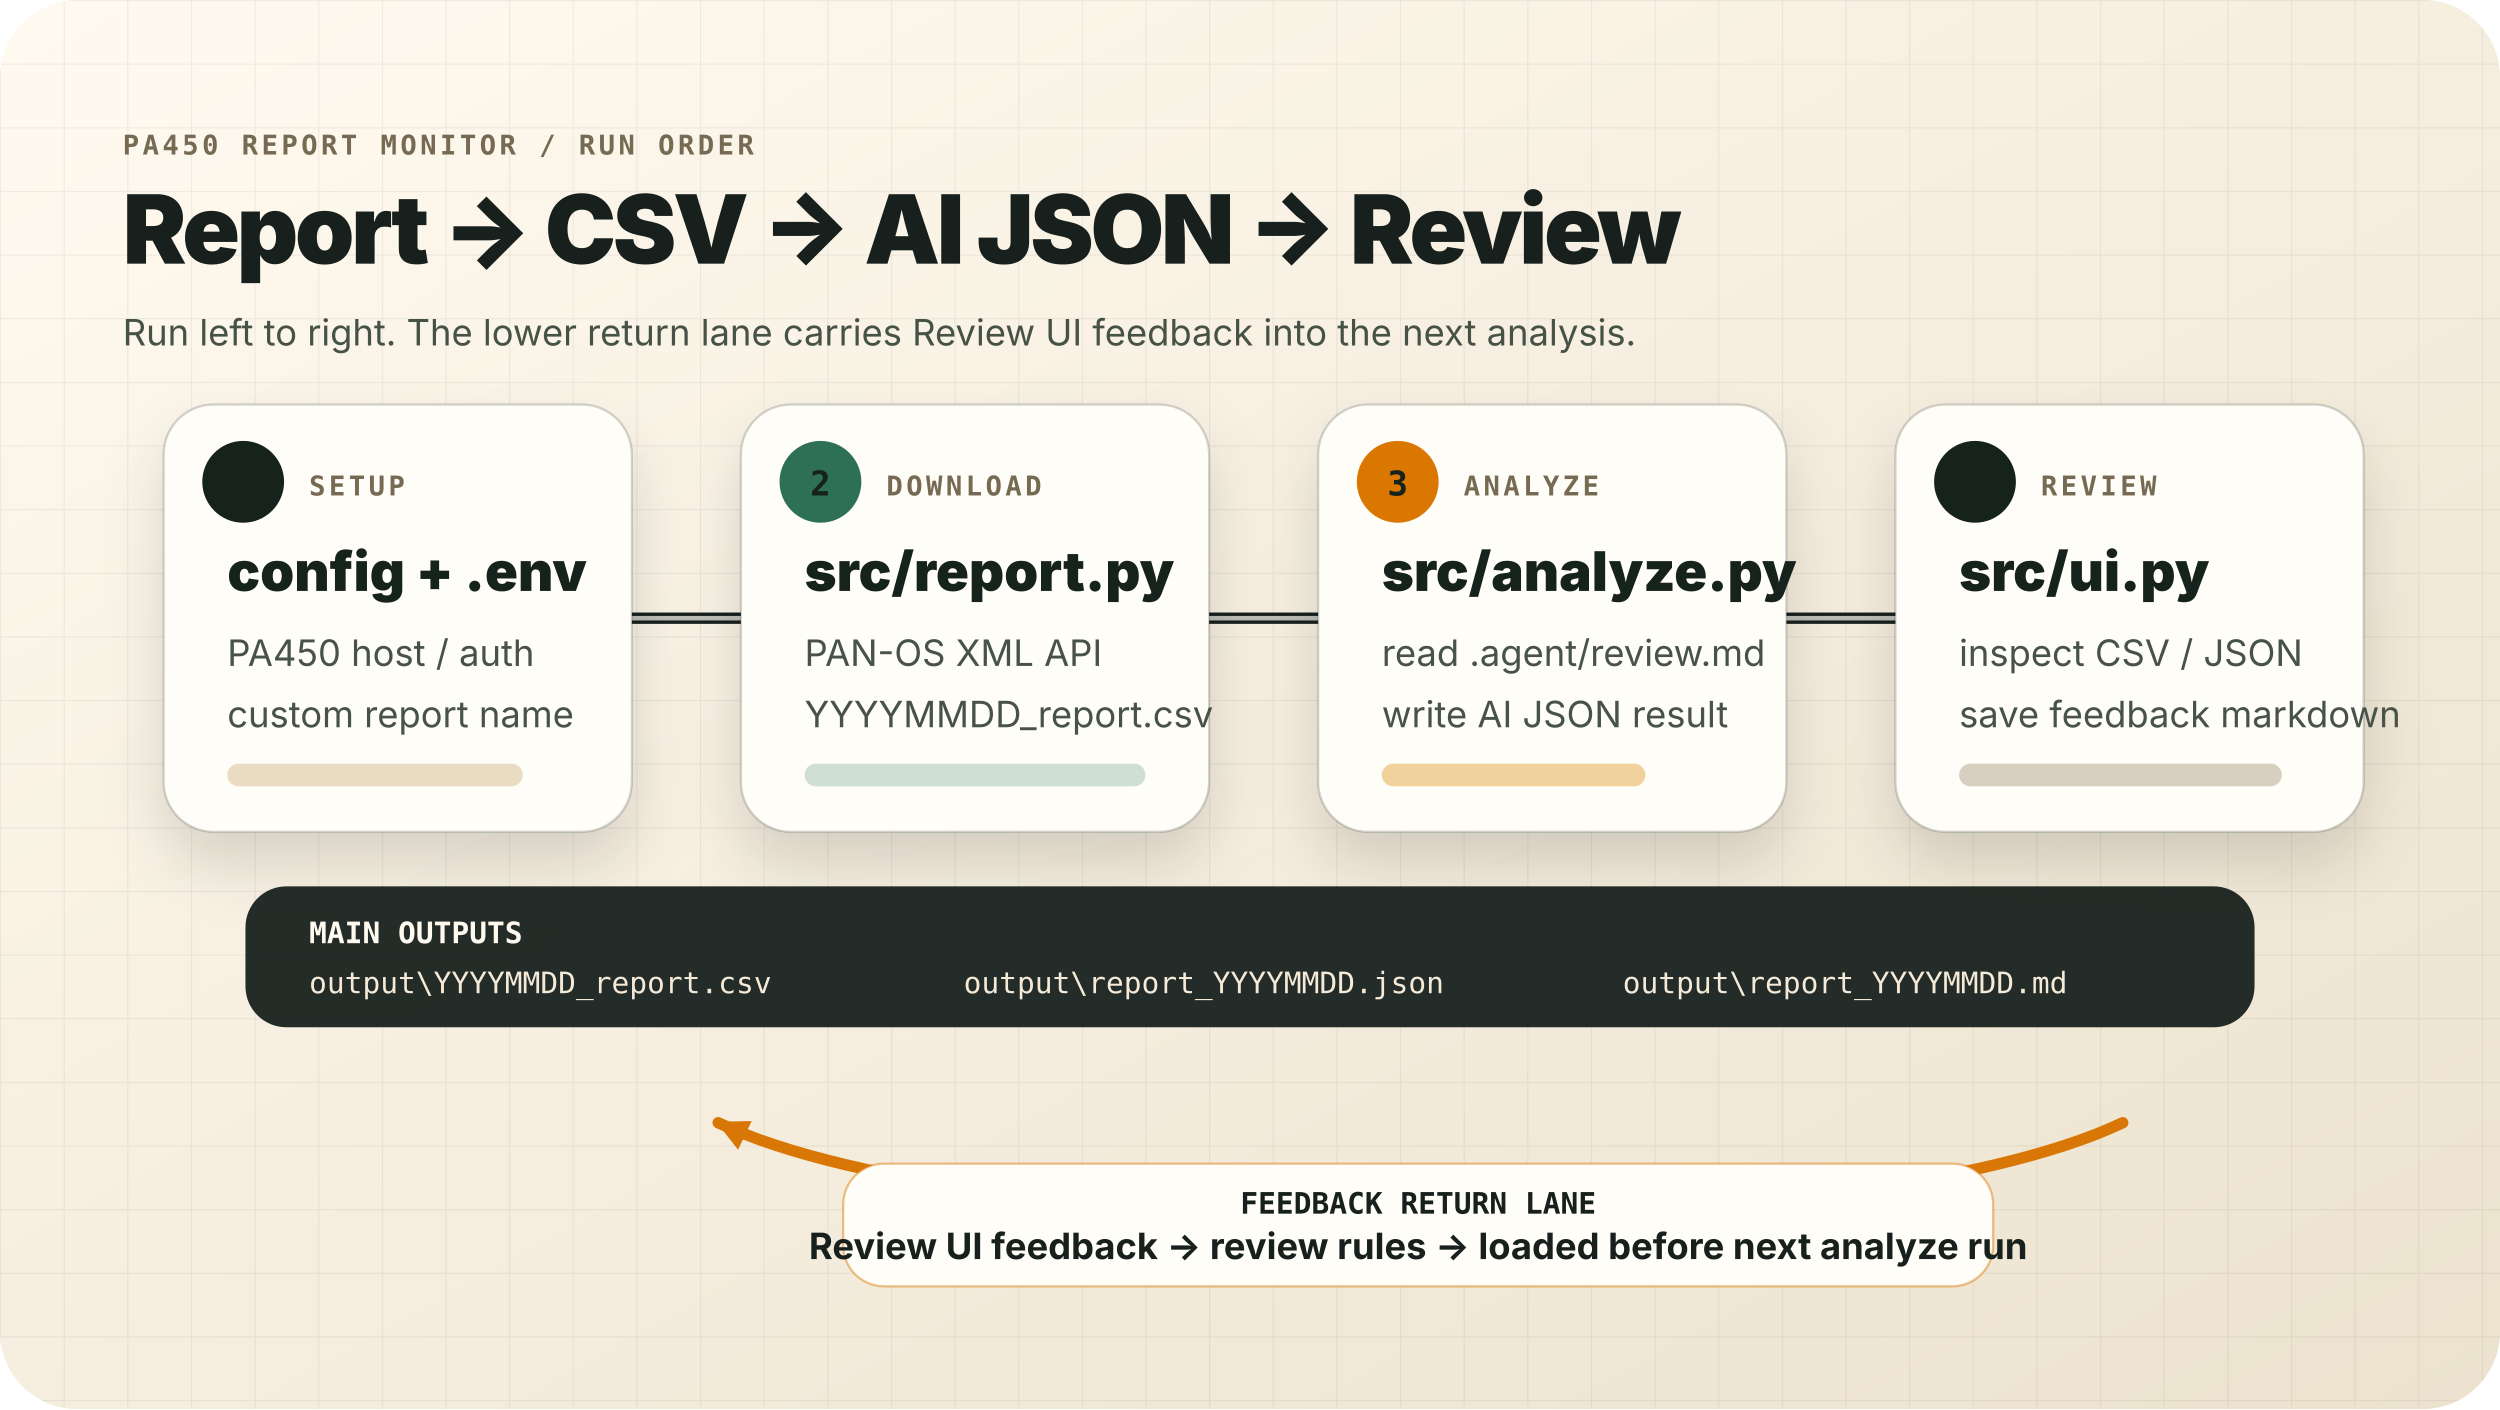
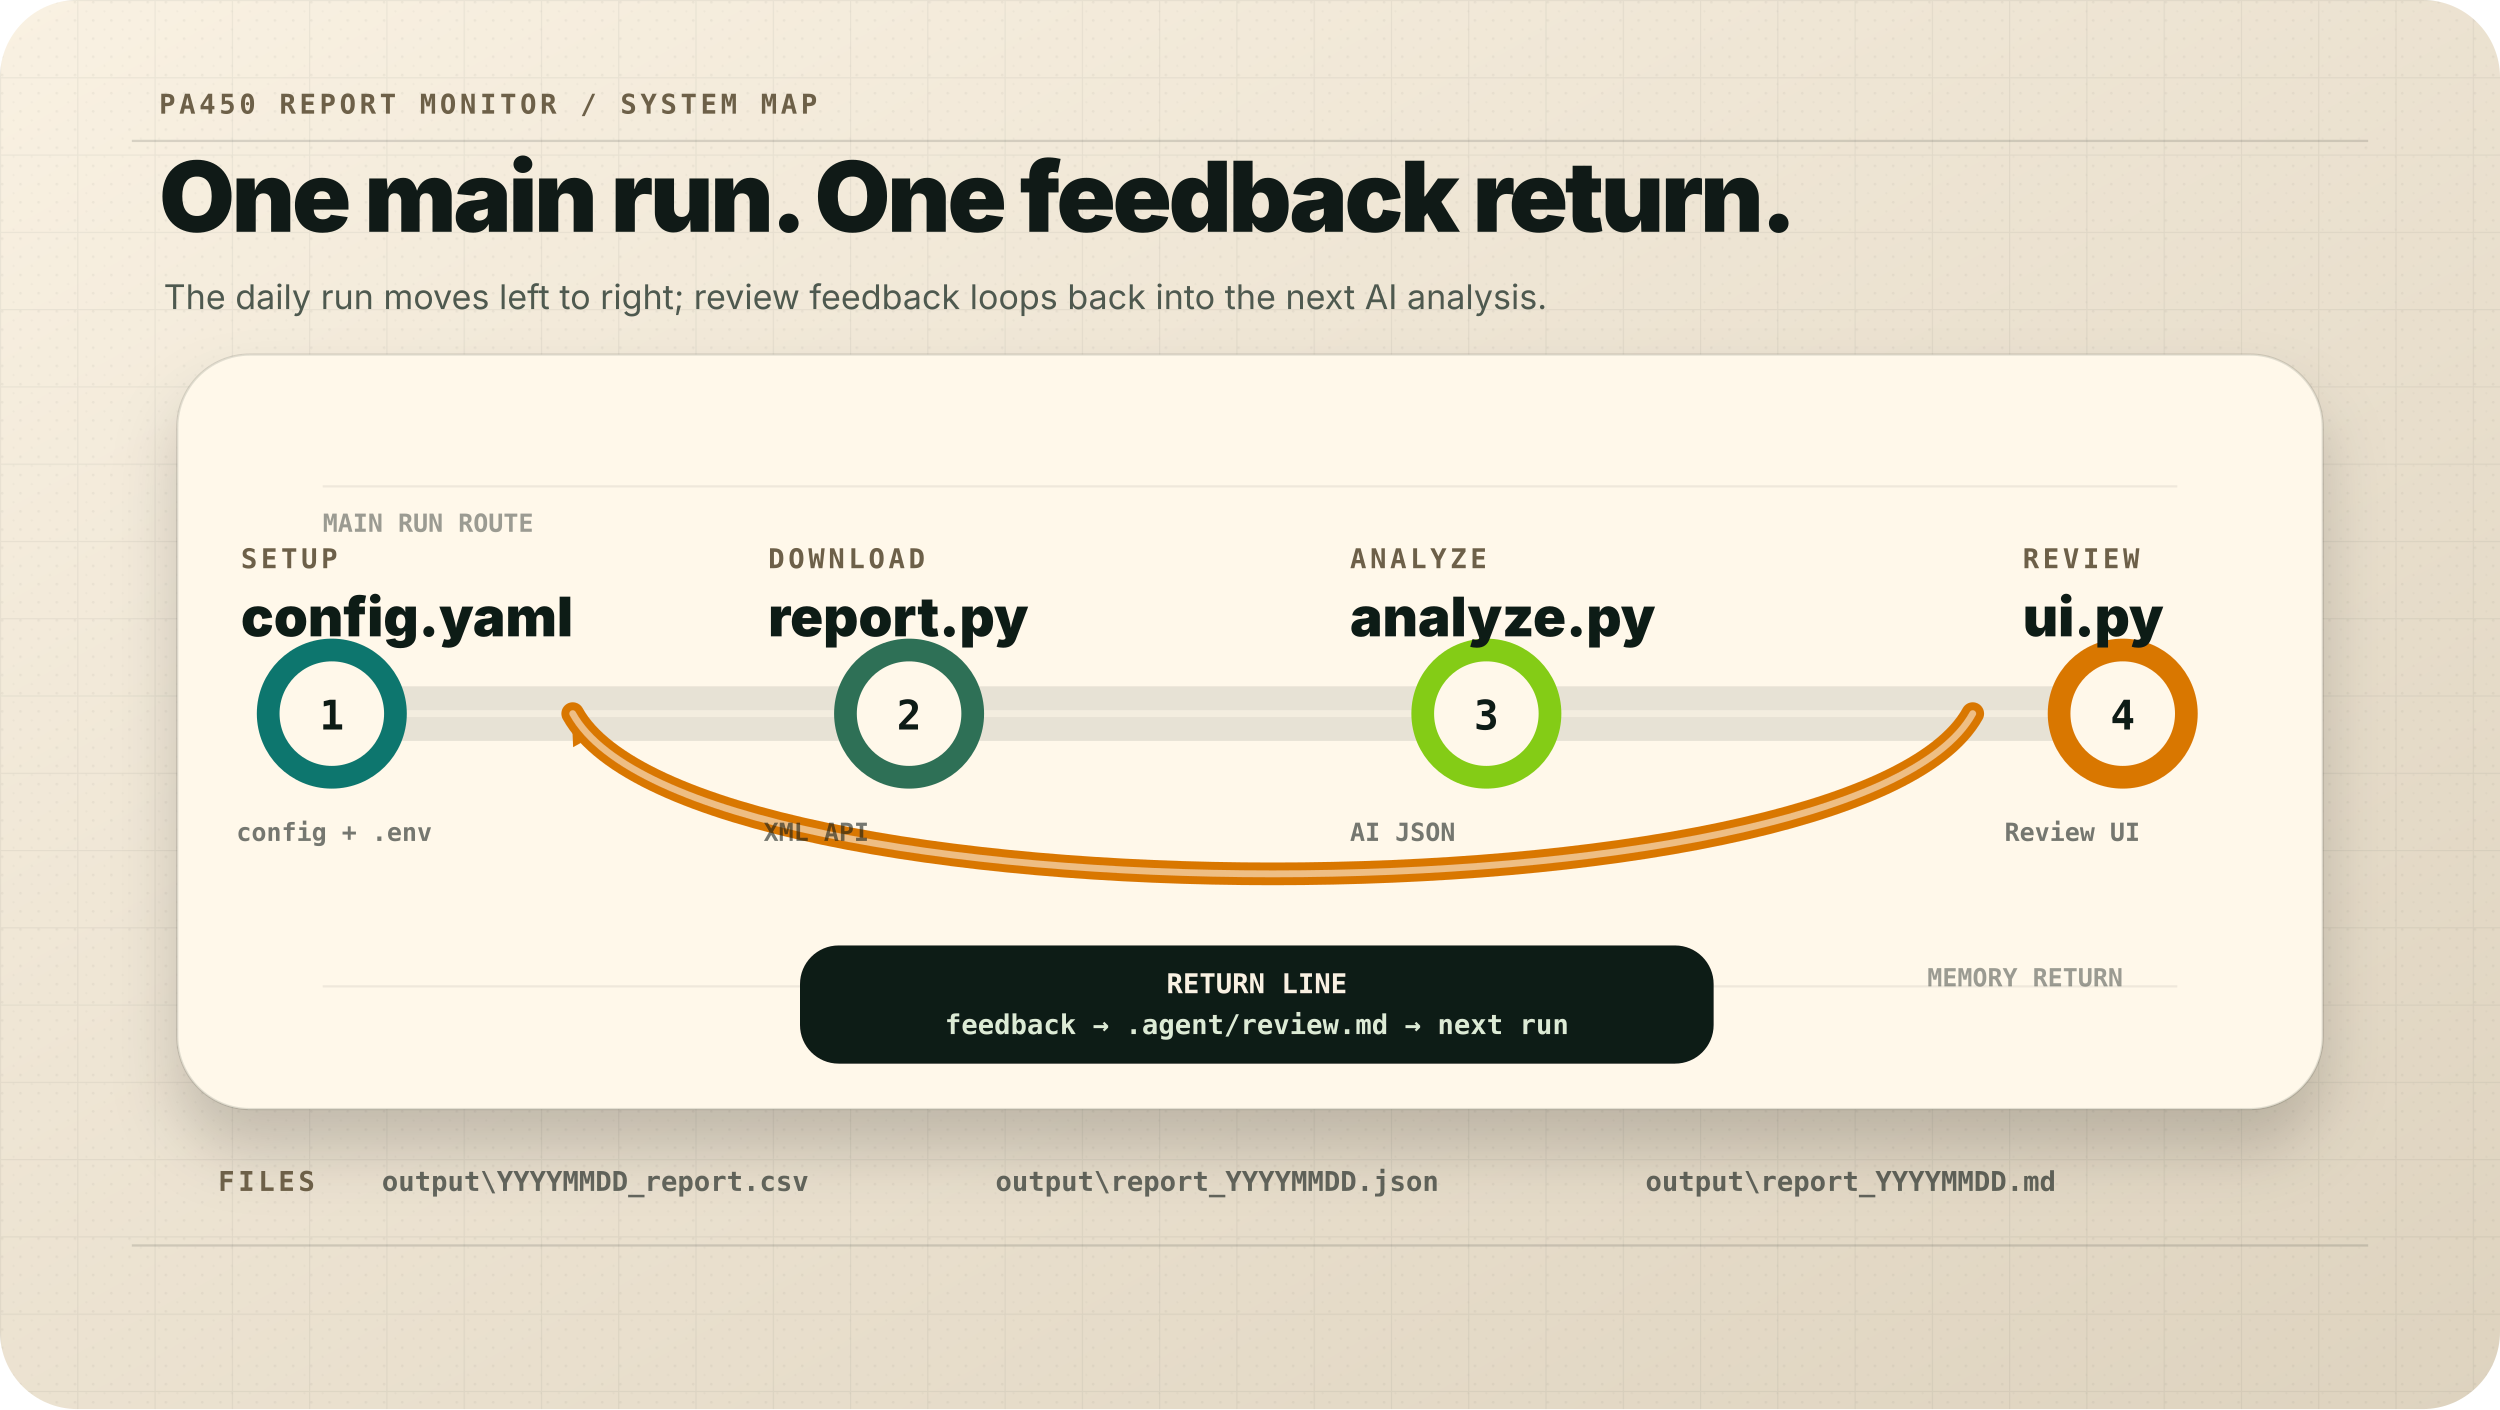
<svg xmlns="http://www.w3.org/2000/svg" width="1100" height="620" viewBox="0 0 1100 620" role="img" aria-labelledby="title desc">
  <defs>
    <linearGradient id="paper" x1="0" y1="0" x2="1" y2="1">
-       <stop offset="0" stop-color="#fffaf0" />
-       <stop offset="1" stop-color="#ece2ce" />
+       <stop offset="0" stop-color="#f9f1e2" />
+       <stop offset="1" stop-color="#ded3bf" />
    </linearGradient>
-     <pattern id="grid" width="28" height="28" patternUnits="userSpaceOnUse">
-       <path d="M28 0H0V28" fill="none" stroke="#16201d" stroke-opacity="0.06" stroke-width="1" />
+     <linearGradient id="ink" x1="0" y1="0" x2="1" y2="1">
+       <stop offset="0" stop-color="#101a17" />
+       <stop offset="1" stop-color="#20342c" />
+     </linearGradient>
+     <linearGradient id="line" x1="0" y1="0" x2="1" y2="0">
+       <stop offset="0" stop-color="#0f766e" />
+       <stop offset="0.54" stop-color="#84cc16" />
+       <stop offset="1" stop-color="#d97706" />
+     </linearGradient>
+     <pattern id="grid" width="34" height="34" patternUnits="userSpaceOnUse">
+       <path d="M34 0H0V34" fill="none" stroke="#101a17" stroke-opacity="0.052" />
    </pattern>
-     <filter id="shadow" x="-16%" y="-20%" width="132%" height="150%">
-       <feDropShadow dx="0" dy="14" stdDeviation="13" flood-color="#16201d" flood-opacity="0.14" />
+     <pattern id="grain" width="8" height="8" patternUnits="userSpaceOnUse">
+       <circle cx="1" cy="1" r="0.6" fill="#101a17" opacity="0.045" />
+       <circle cx="6" cy="5" r="0.45" fill="#101a17" opacity="0.035" />
+     </pattern>
+     <filter id="shadow" x="-18%" y="-22%" width="136%" height="150%">
+       <feDropShadow dx="0" dy="18" stdDeviation="14" flood-color="#101a17" flood-opacity="0.18" />
    </filter>
    <marker id="arrow" markerWidth="16" markerHeight="16" refX="14" refY="8" orient="auto" markerUnits="userSpaceOnUse">
-       <path d="M1,1 L15,8 L1,15 Z" fill="#17201d" />
-     </marker>
-     <marker id="arrowAmber" markerWidth="16" markerHeight="16" refX="14" refY="8" orient="auto" markerUnits="userSpaceOnUse">
      <path d="M1,1 L15,8 L1,15 Z" fill="#d97706" />
    </marker>
    <style>
-       .sans{font-family:Inter,Segoe UI,Arial,sans-serif;fill:#17201d}
-       .mono{font-family:"JetBrains Mono","Cascadia Mono","SFMono-Regular",Consolas,monospace;fill:#17201d}
-       .label{font-family:"JetBrains Mono","Cascadia Mono",Consolas,monospace;font-size:12px;font-weight:800;letter-spacing:1.5px;text-transform:uppercase;fill:#766a53}
-       .body{font-family:Inter,Segoe UI,Arial,"WenQuanYi Zen Hei",sans-serif;font-size:16px;fill:#475247}
+       .sans{font-family:Inter,Segoe UI,Arial,"WenQuanYi Zen Hei",sans-serif;fill:#101a17}.mono{font-family:"JetBrains Mono","Cascadia Mono",Consolas,monospace;fill:#101a17}.label{font-family:"JetBrains Mono","Cascadia Mono",Consolas,monospace;font-size:12px;font-weight:850;letter-spacing:1.6px;fill:#6d6048}.small{font-family:Inter,Segoe UI,Arial,"WenQuanYi Zen Hei",sans-serif;font-size:15px;fill:#4e594f}
    </style>
  </defs>
  <rect width="1100" height="620" rx="34" fill="url(#paper)" />
  <rect width="1100" height="620" rx="34" fill="url(#grid)" />
-   <g transform="translate(54 44)">
-     <text x="0" y="24" class="label">PA450 REPORT MONITOR / RUN ORDER</text>
-     <text x="0" y="72" class="sans" font-size="42" font-weight="900" letter-spacing="-1.5">Report → CSV → AI JSON → Review</text>
-     <text x="0" y="108" class="body">Run left to right. The lower return lane carries Review UI feedback into the next analysis.</text>
+   <rect width="1100" height="620" rx="34" fill="url(#grain)" />
+   <path d="M58 62H1042M58 548H1042" stroke="#101a17" stroke-opacity="0.14" />
+   <g transform="translate(70 50)">
+     <text class="label" x="0" y="0">PA450 REPORT MONITOR / SYSTEM MAP</text>
+     <text class="sans" x="0" y="52" font-size="43" font-weight="920" letter-spacing="-1.4">One main run. One feedback return.</text>
+     <text class="small" x="2" y="86" font-size="17">The daily run moves left to right; review feedback loops back into the next AI analysis.</text>
  </g>
-   <path d="M112 272H984" stroke="#17201d" stroke-width="5" stroke-linecap="round" marker-end="url(#arrow)" />
-   <path d="M112 272H984" stroke="#fffaf0" stroke-width="2" stroke-linecap="round" opacity="0.72" />
-   <g filter="url(#shadow)">
-     <g transform="translate(72 178)">
-       <rect width="206" height="188" rx="22" fill="#fffdf7" stroke="#17201d" stroke-opacity="0.18" />
-       <circle cx="35" cy="34" r="18" fill="#17201d" />
-       <text x="35" y="40" text-anchor="middle" class="mono" font-size="15" font-weight="900" fill="#fffaf0">1</text>
-       <text x="64" y="40" class="label">SETUP</text>
-       <text x="28" y="82" class="sans" font-size="24" font-weight="850">config + .env</text>
-       <text x="28" y="115" class="body">PA450 host / auth</text>
-       <text x="28" y="142" class="body">custom report name</text>
-       <rect x="28" y="158" width="130" height="10" rx="5" fill="#e9dcc3" />
+   <g transform="translate(78 156)" filter="url(#shadow)">
+     <rect width="944" height="332" rx="32" fill="#fff8ea" stroke="#101a17" stroke-opacity="0.12" />
+     <path d="M64 58H880M64 278H880" stroke="#101a17" stroke-opacity="0.07" />
+     <text x="64" y="78" class="mono" font-size="11" font-weight="850" opacity="0.42">MAIN RUN ROUTE</text>
+     <text x="770" y="278" class="mono" font-size="11" font-weight="850" opacity="0.42">MEMORY RETURN</text>
+     <path d="M68 158H856" stroke="#101a17" stroke-opacity="0.10" stroke-width="24" stroke-linecap="round" />
+     <path d="M68 158H856" stroke="url(#line)" stroke-width="14" stroke-linecap="round" />
+     <path d="M68 158H856" stroke="#fff8ea" stroke-opacity="0.50" stroke-width="3" stroke-linecap="round" />
+     <path d="M790 158C738 252 226 252 174 158" fill="none" stroke="#d97706" stroke-width="10" stroke-linecap="round" marker-end="url(#arrow)" />
+     <path d="M790 158C738 252 226 252 174 158" fill="none" stroke="#fff8ea" stroke-opacity="0.55" stroke-width="3" stroke-linecap="round" />
+     <g transform="translate(68 158)">
+       <circle r="28" fill="#fff8ea" stroke="#0f766e" stroke-width="10" />
+       <text y="7" class="mono" text-anchor="middle" font-size="18" font-weight="950">1</text>
+       <text x="-40" y="-64" class="label">SETUP</text>
+       <text x="-40" y="-34" class="sans" font-size="24" font-weight="900">config.yaml</text>
+       <text x="-42" y="56" class="mono" font-size="11" font-weight="760" opacity="0.58">config + .env</text>
    </g>
-     <g transform="translate(326 178)">
-       <rect width="206" height="188" rx="22" fill="#fffdf7" stroke="#17201d" stroke-opacity="0.18" />
-       <circle cx="35" cy="34" r="18" fill="#2f6f56" />
-       <text x="35" y="40" text-anchor="middle" class="mono" font-size="15" font-weight="900" fill="#fffaf0">2</text>
-       <text x="64" y="40" class="label">DOWNLOAD</text>
-       <text x="28" y="82" class="sans" font-size="24" font-weight="850">src/report.py</text>
-       <text x="28" y="115" class="body">PAN-OS XML API</text>
-       <text x="28" y="142" class="body">YYYYMMDD_report.csv</text>
-       <rect x="28" y="158" width="150" height="10" rx="5" fill="#cfe0d2" />
+     <g transform="translate(322 158)">
+       <circle r="28" fill="#fff8ea" stroke="#2f6f56" stroke-width="10" />
+       <text y="7" class="mono" text-anchor="middle" font-size="18" font-weight="950">2</text>
+       <text x="-62" y="-64" class="label">DOWNLOAD</text>
+       <text x="-62" y="-34" class="sans" font-size="24" font-weight="900">report.py</text>
+       <text x="-64" y="56" class="mono" font-size="11" font-weight="760" opacity="0.58">XML API</text>
    </g>
-     <g transform="translate(580 178)">
-       <rect width="206" height="188" rx="22" fill="#fffdf7" stroke="#17201d" stroke-opacity="0.18" />
-       <circle cx="35" cy="34" r="18" fill="#d97706" />
-       <text x="35" y="40" text-anchor="middle" class="mono" font-size="15" font-weight="900" fill="#fffaf0">3</text>
-       <text x="64" y="40" class="label">ANALYZE</text>
-       <text x="28" y="82" class="sans" font-size="24" font-weight="850">src/analyze.py</text>
-       <text x="28" y="115" class="body">read .agent/review.md</text>
-       <text x="28" y="142" class="body">write AI JSON result</text>
-       <rect x="28" y="158" width="116" height="10" rx="5" fill="#f1d29c" />
+     <g transform="translate(576 158)">
+       <circle r="28" fill="#fff8ea" stroke="#84cc16" stroke-width="10" />
+       <text y="7" class="mono" text-anchor="middle" font-size="18" font-weight="950">3</text>
+       <text x="-60" y="-64" class="label">ANALYZE</text>
+       <text x="-60" y="-34" class="sans" font-size="24" font-weight="900">analyze.py</text>
+       <text x="-60" y="56" class="mono" font-size="11" font-weight="760" opacity="0.58">AI JSON</text>
    </g>
-     <g transform="translate(834 178)">
-       <rect width="206" height="188" rx="22" fill="#fffdf7" stroke="#17201d" stroke-opacity="0.18" />
-       <circle cx="35" cy="34" r="18" fill="#17201d" />
-       <text x="35" y="40" text-anchor="middle" class="mono" font-size="15" font-weight="900" fill="#fffaf0">4</text>
-       <text x="64" y="40" class="label">REVIEW</text>
-       <text x="28" y="82" class="sans" font-size="24" font-weight="850">src/ui.py</text>
-       <text x="28" y="115" class="body">inspect CSV / JSON</text>
-       <text x="28" y="142" class="body">save feedback markdown</text>
-       <rect x="28" y="158" width="142" height="10" rx="5" fill="#d7d0c1" />
+     <g transform="translate(856 158)">
+       <circle r="28" fill="#fff8ea" stroke="#d97706" stroke-width="10" />
+       <text y="7" class="mono" text-anchor="middle" font-size="18" font-weight="950">4</text>
+       <text x="-44" y="-64" class="label">REVIEW</text>
+       <text x="-44" y="-34" class="sans" font-size="24" font-weight="900">ui.py</text>
+       <text x="-52" y="56" class="mono" font-size="11" font-weight="760" opacity="0.58">Review UI</text>
+     </g>
+     <g transform="translate(274 260)">
+       <rect width="402" height="52" rx="17" fill="#101a17" />
+       <text x="201" y="21" class="mono" text-anchor="middle" font-size="12" font-weight="900" style="fill:#f9f1e2">RETURN LINE</text>
+       <text x="201" y="39" class="mono" text-anchor="middle" font-size="12" font-weight="760" style="fill:#dcebd5">feedback → .agent/review.md → next run</text>
    </g>
  </g>
-   <g transform="translate(108 390)">
-     <rect x="0" y="0" width="884" height="62" rx="18" fill="#17201d" fill-opacity="0.94" />
-     <text x="28" y="25" class="mono" font-size="13" font-weight="850" style="fill:#fffaf0">MAIN OUTPUTS</text>
-     <text x="28" y="47" class="mono" font-size="13" style="fill:#f5ead7">output\YYYYMMDD_report.csv</text>
-     <text x="316" y="47" class="mono" font-size="13" style="fill:#f5ead7">output\report_YYYYMMDD.json</text>
-     <text x="606" y="47" class="mono" font-size="13" style="fill:#f5ead7">output\report_YYYYMMDD.md</text>
-   </g>
-   <g transform="translate(196 494)">
-     <path d="M738 0 C620 56 238 56 120 0" fill="none" stroke="#d97706" stroke-width="5" stroke-linecap="round" marker-end="url(#arrowAmber)" />
-     <rect x="175" y="18" width="506" height="54" rx="18" fill="#fffdf7" stroke="#d97706" stroke-opacity="0.45" />
-     <text x="428" y="40" class="mono" text-anchor="middle" font-size="13" font-weight="900" fill="#8a4d0d">FEEDBACK RETURN LANE</text>
-     <text x="428" y="60" class="sans" text-anchor="middle" font-size="16" font-weight="700" fill="#4b4030">Review UI feedback → review rules → loaded before next analyze run</text>
+   <g transform="translate(96 524)">
+     <text class="label" x="0" y="0">FILES</text>
+     <text class="mono" x="72" y="0" font-size="12" font-weight="760" opacity="0.62">output\YYYYMMDD_report.csv</text>
+     <text class="mono" x="342" y="0" font-size="12" font-weight="760" opacity="0.62">output\report_YYYYMMDD.json</text>
+     <text class="mono" x="628" y="0" font-size="12" font-weight="760" opacity="0.62">output\report_YYYYMMDD.md</text>
  </g>
</svg>
